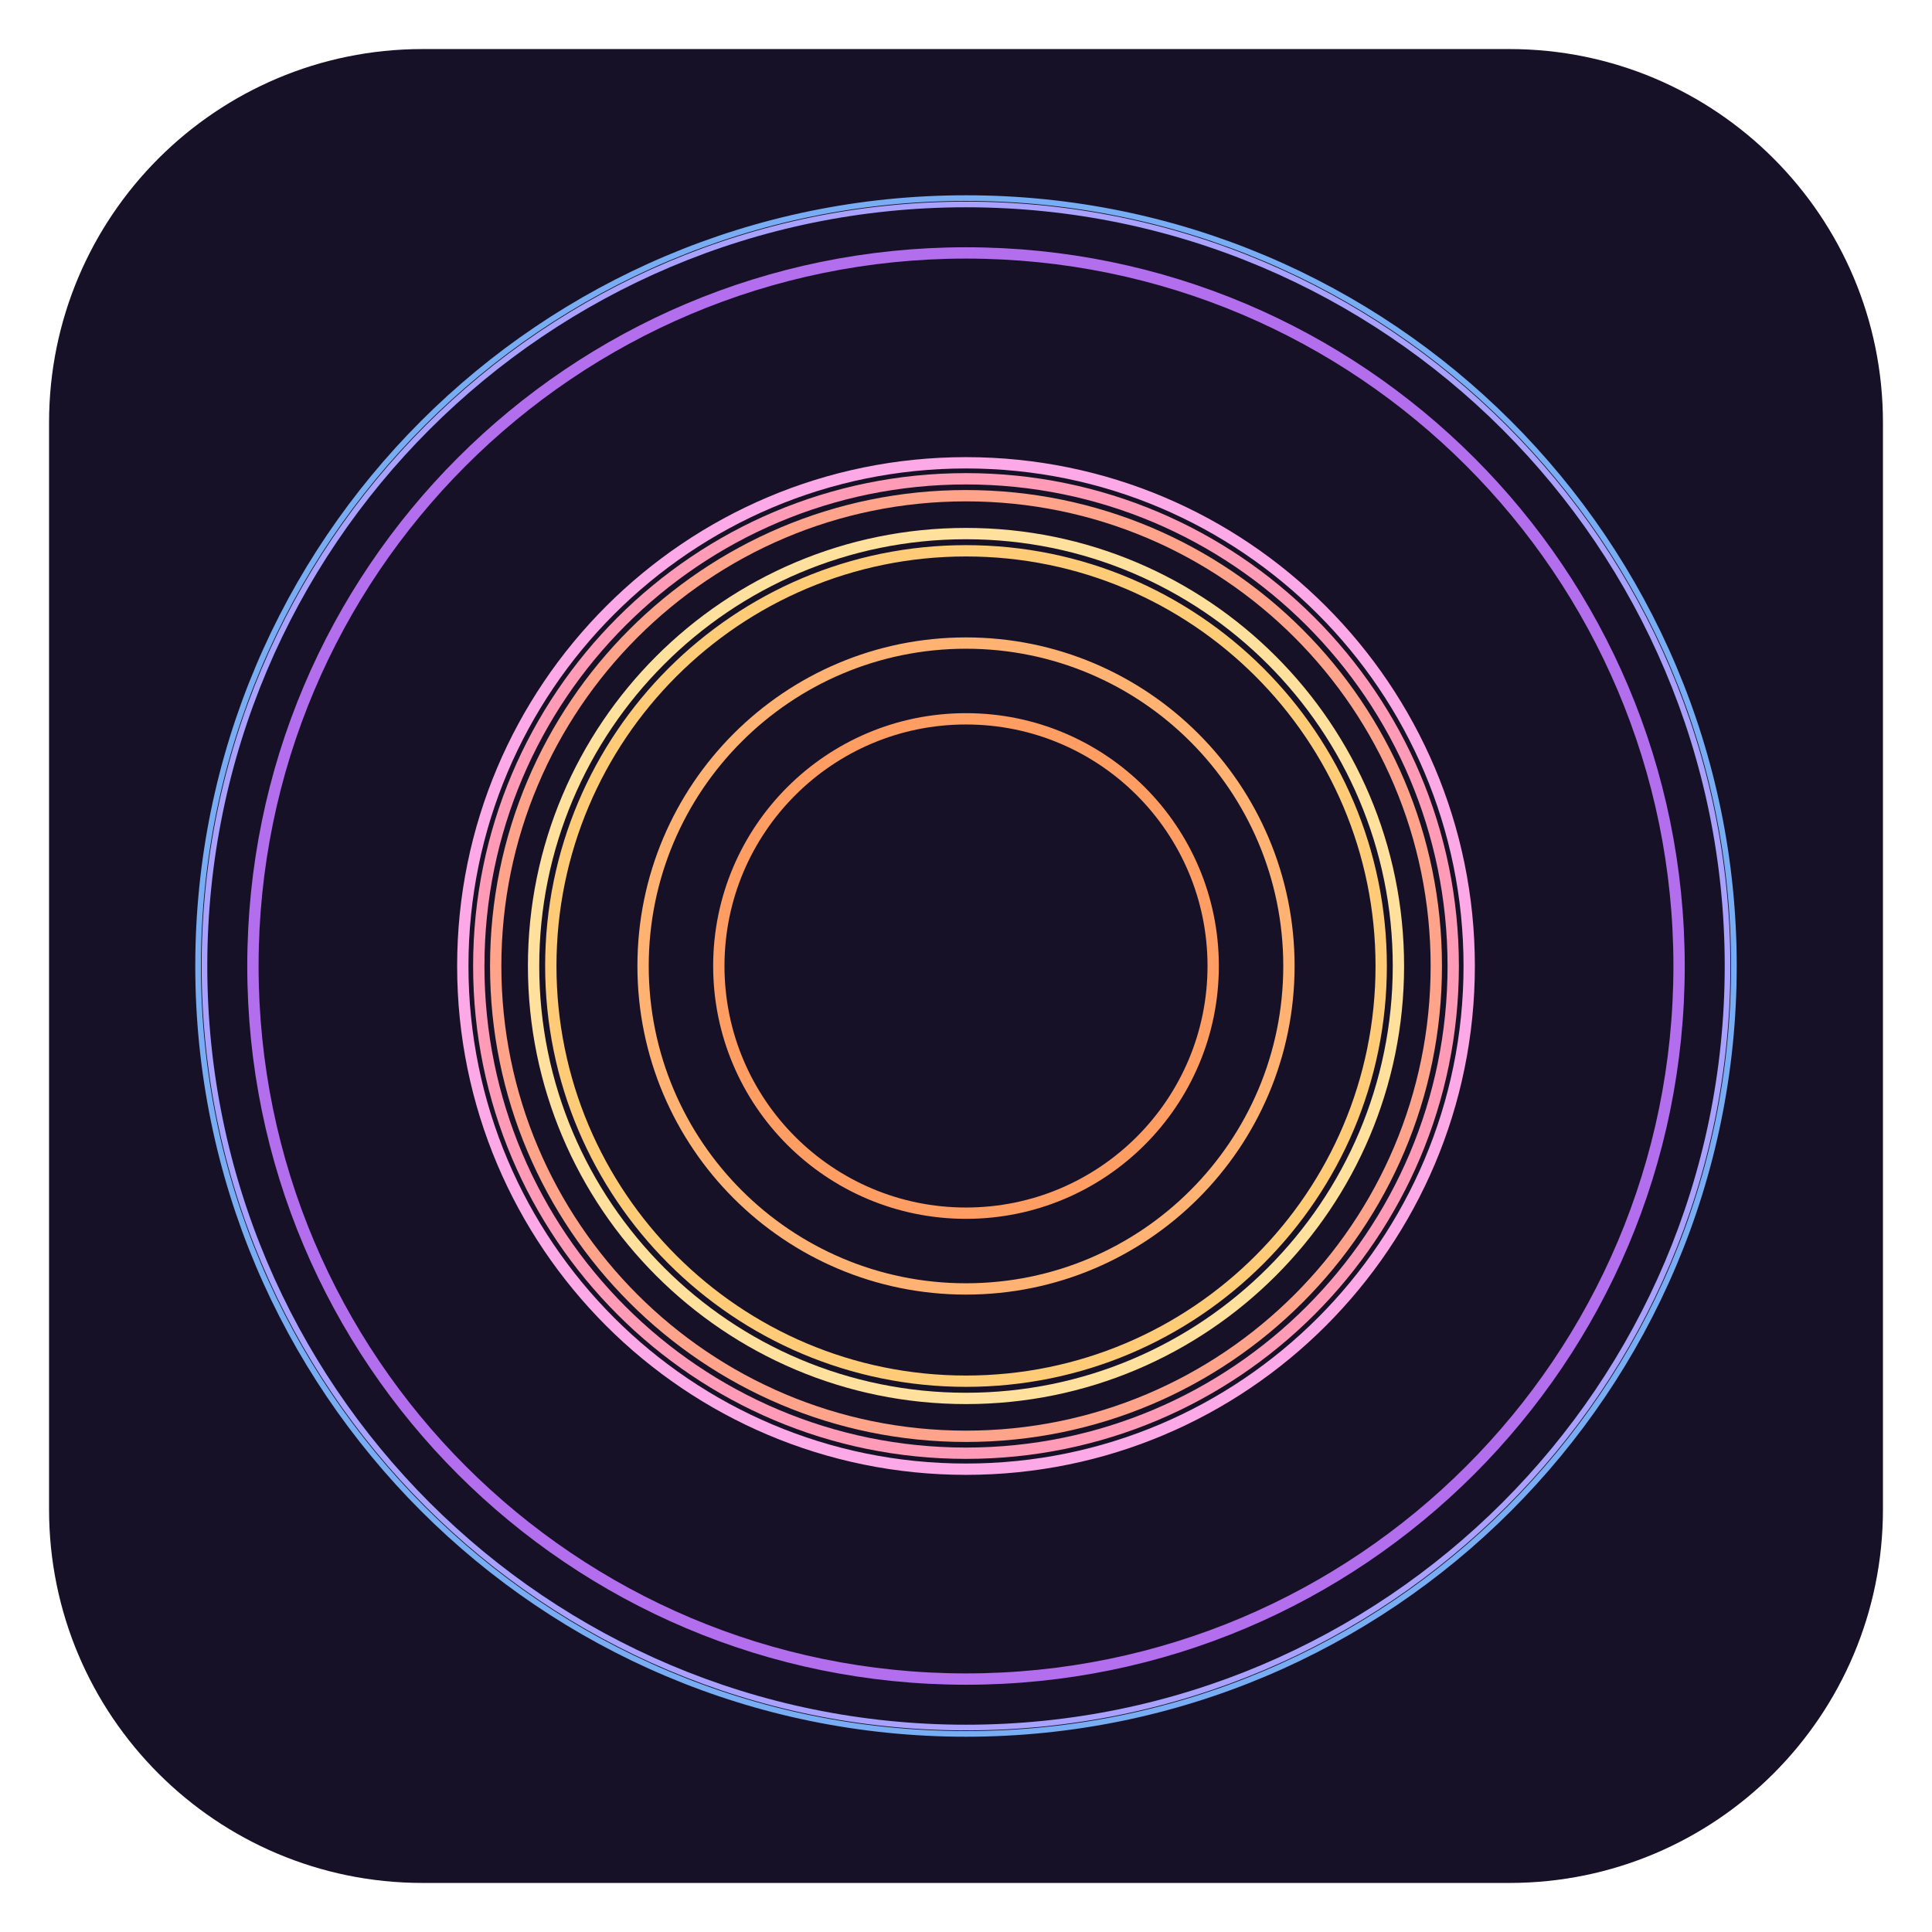
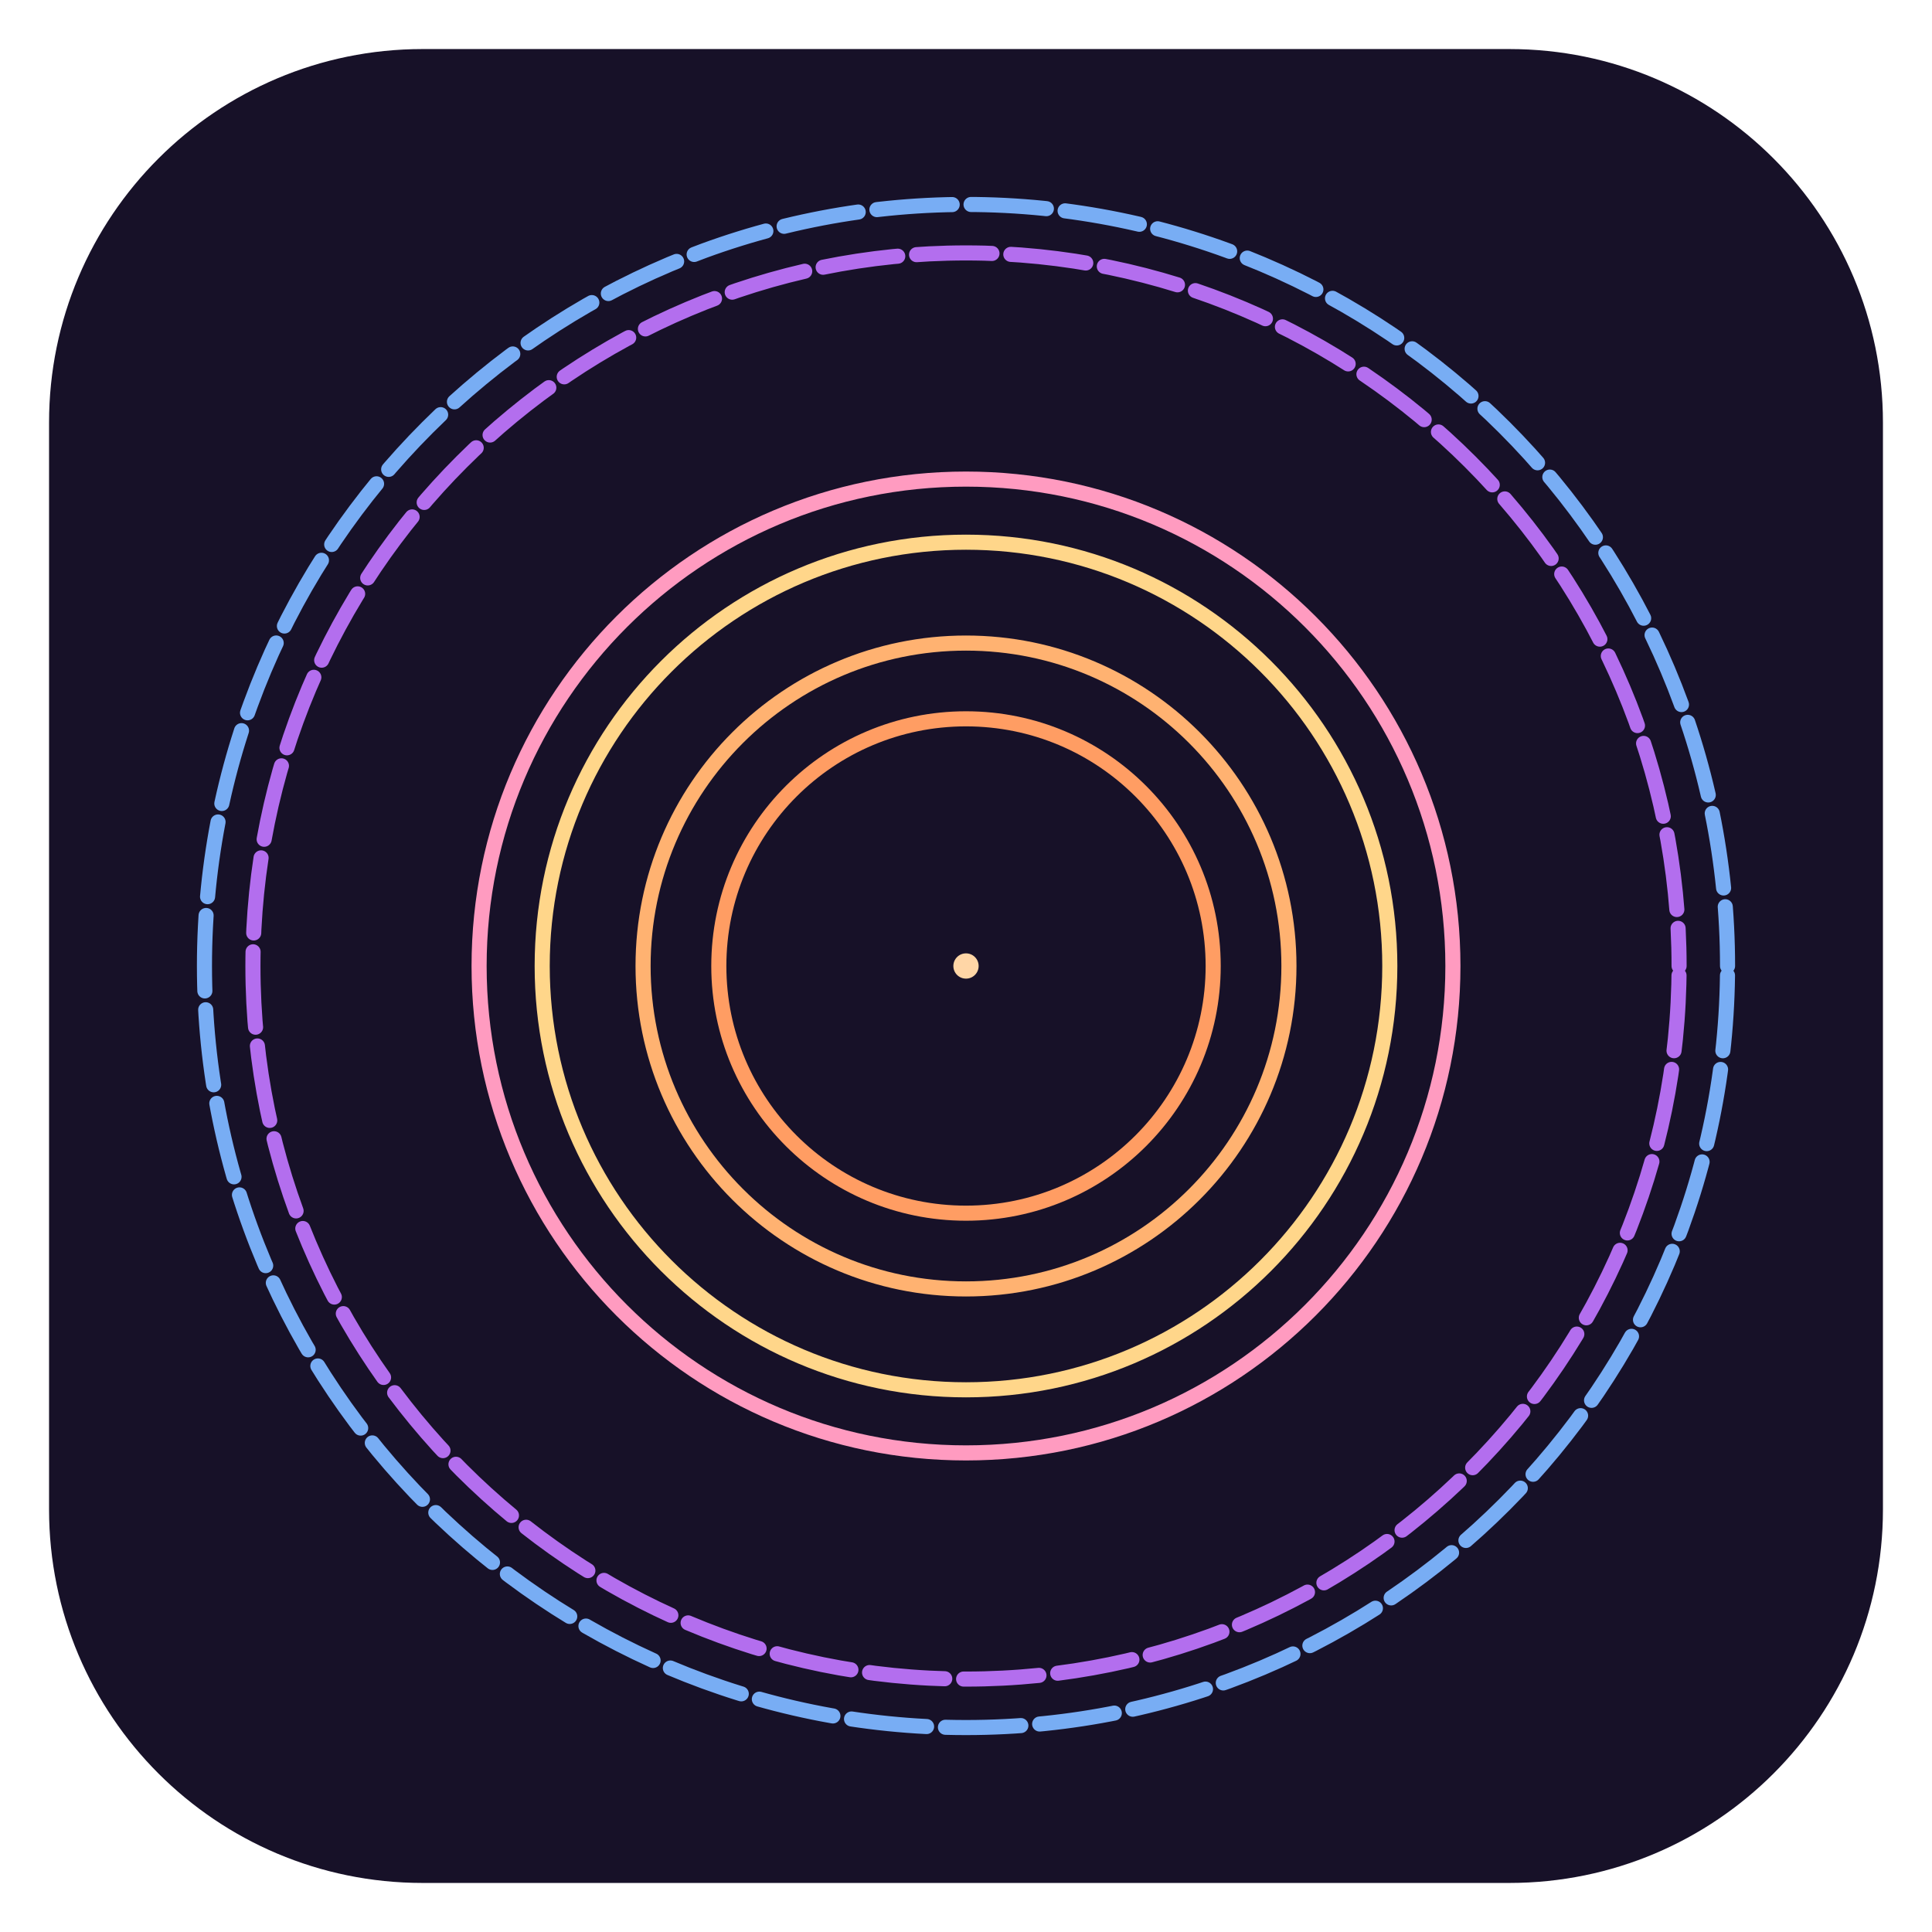
<svg xmlns="http://www.w3.org/2000/svg" viewBox="0 0 1024 1024">
  <rect x="26" y="26" width="972" height="972" rx="198" fill="#171128" />
-   <g fill="none" stroke-width="6">
+   <g fill="none" stroke-width="8">
    <circle cx="512" cy="512" r="131.009" stroke="#ff9d63" />
    <circle cx="512" cy="512" r="171.16" stroke="#ffb271" />
-     <circle cx="512" cy="512" r="220.063" stroke="#ffcb77" />
-     <circle cx="512" cy="512" r="229.192" stroke="#ffe19d" />
-     <circle cx="512" cy="512" r="249.268" stroke="#ffa38b" />
-     <circle cx="512" cy="512" r="258.237" stroke="#ff9bb7" />
-     <circle cx="512" cy="512" r="266.707" stroke="#fda9e7" />
-     <circle cx="512" cy="512" r="377.944" stroke="#b36eee" />
-     <circle cx="512" cy="512" r="403.636" stroke="#a8a1ff" stroke-width="3" />
-     <circle cx="512" cy="512" r="407" stroke="#78adf4" stroke-width="3" />
+     <circle cx="512" cy="512" r="224.627" stroke="#ffd68a" />
+     <circle cx="512" cy="512" r="258.071" stroke="#ff9bc0" />
+     <g stroke-dasharray="40 10" stroke-dashoffset="-5" stroke-linecap="round">
+       <circle cx="512" cy="512" r="377.944" stroke="#b36eee" pathLength="100" />
+       <circle cx="512" cy="512" r="403.636" stroke="#78adf4" pathLength="100" />
+     </g>
  </g>
+   <circle cx="512" cy="512" r="6.7" fill="#ffd6a6" />
</svg>
